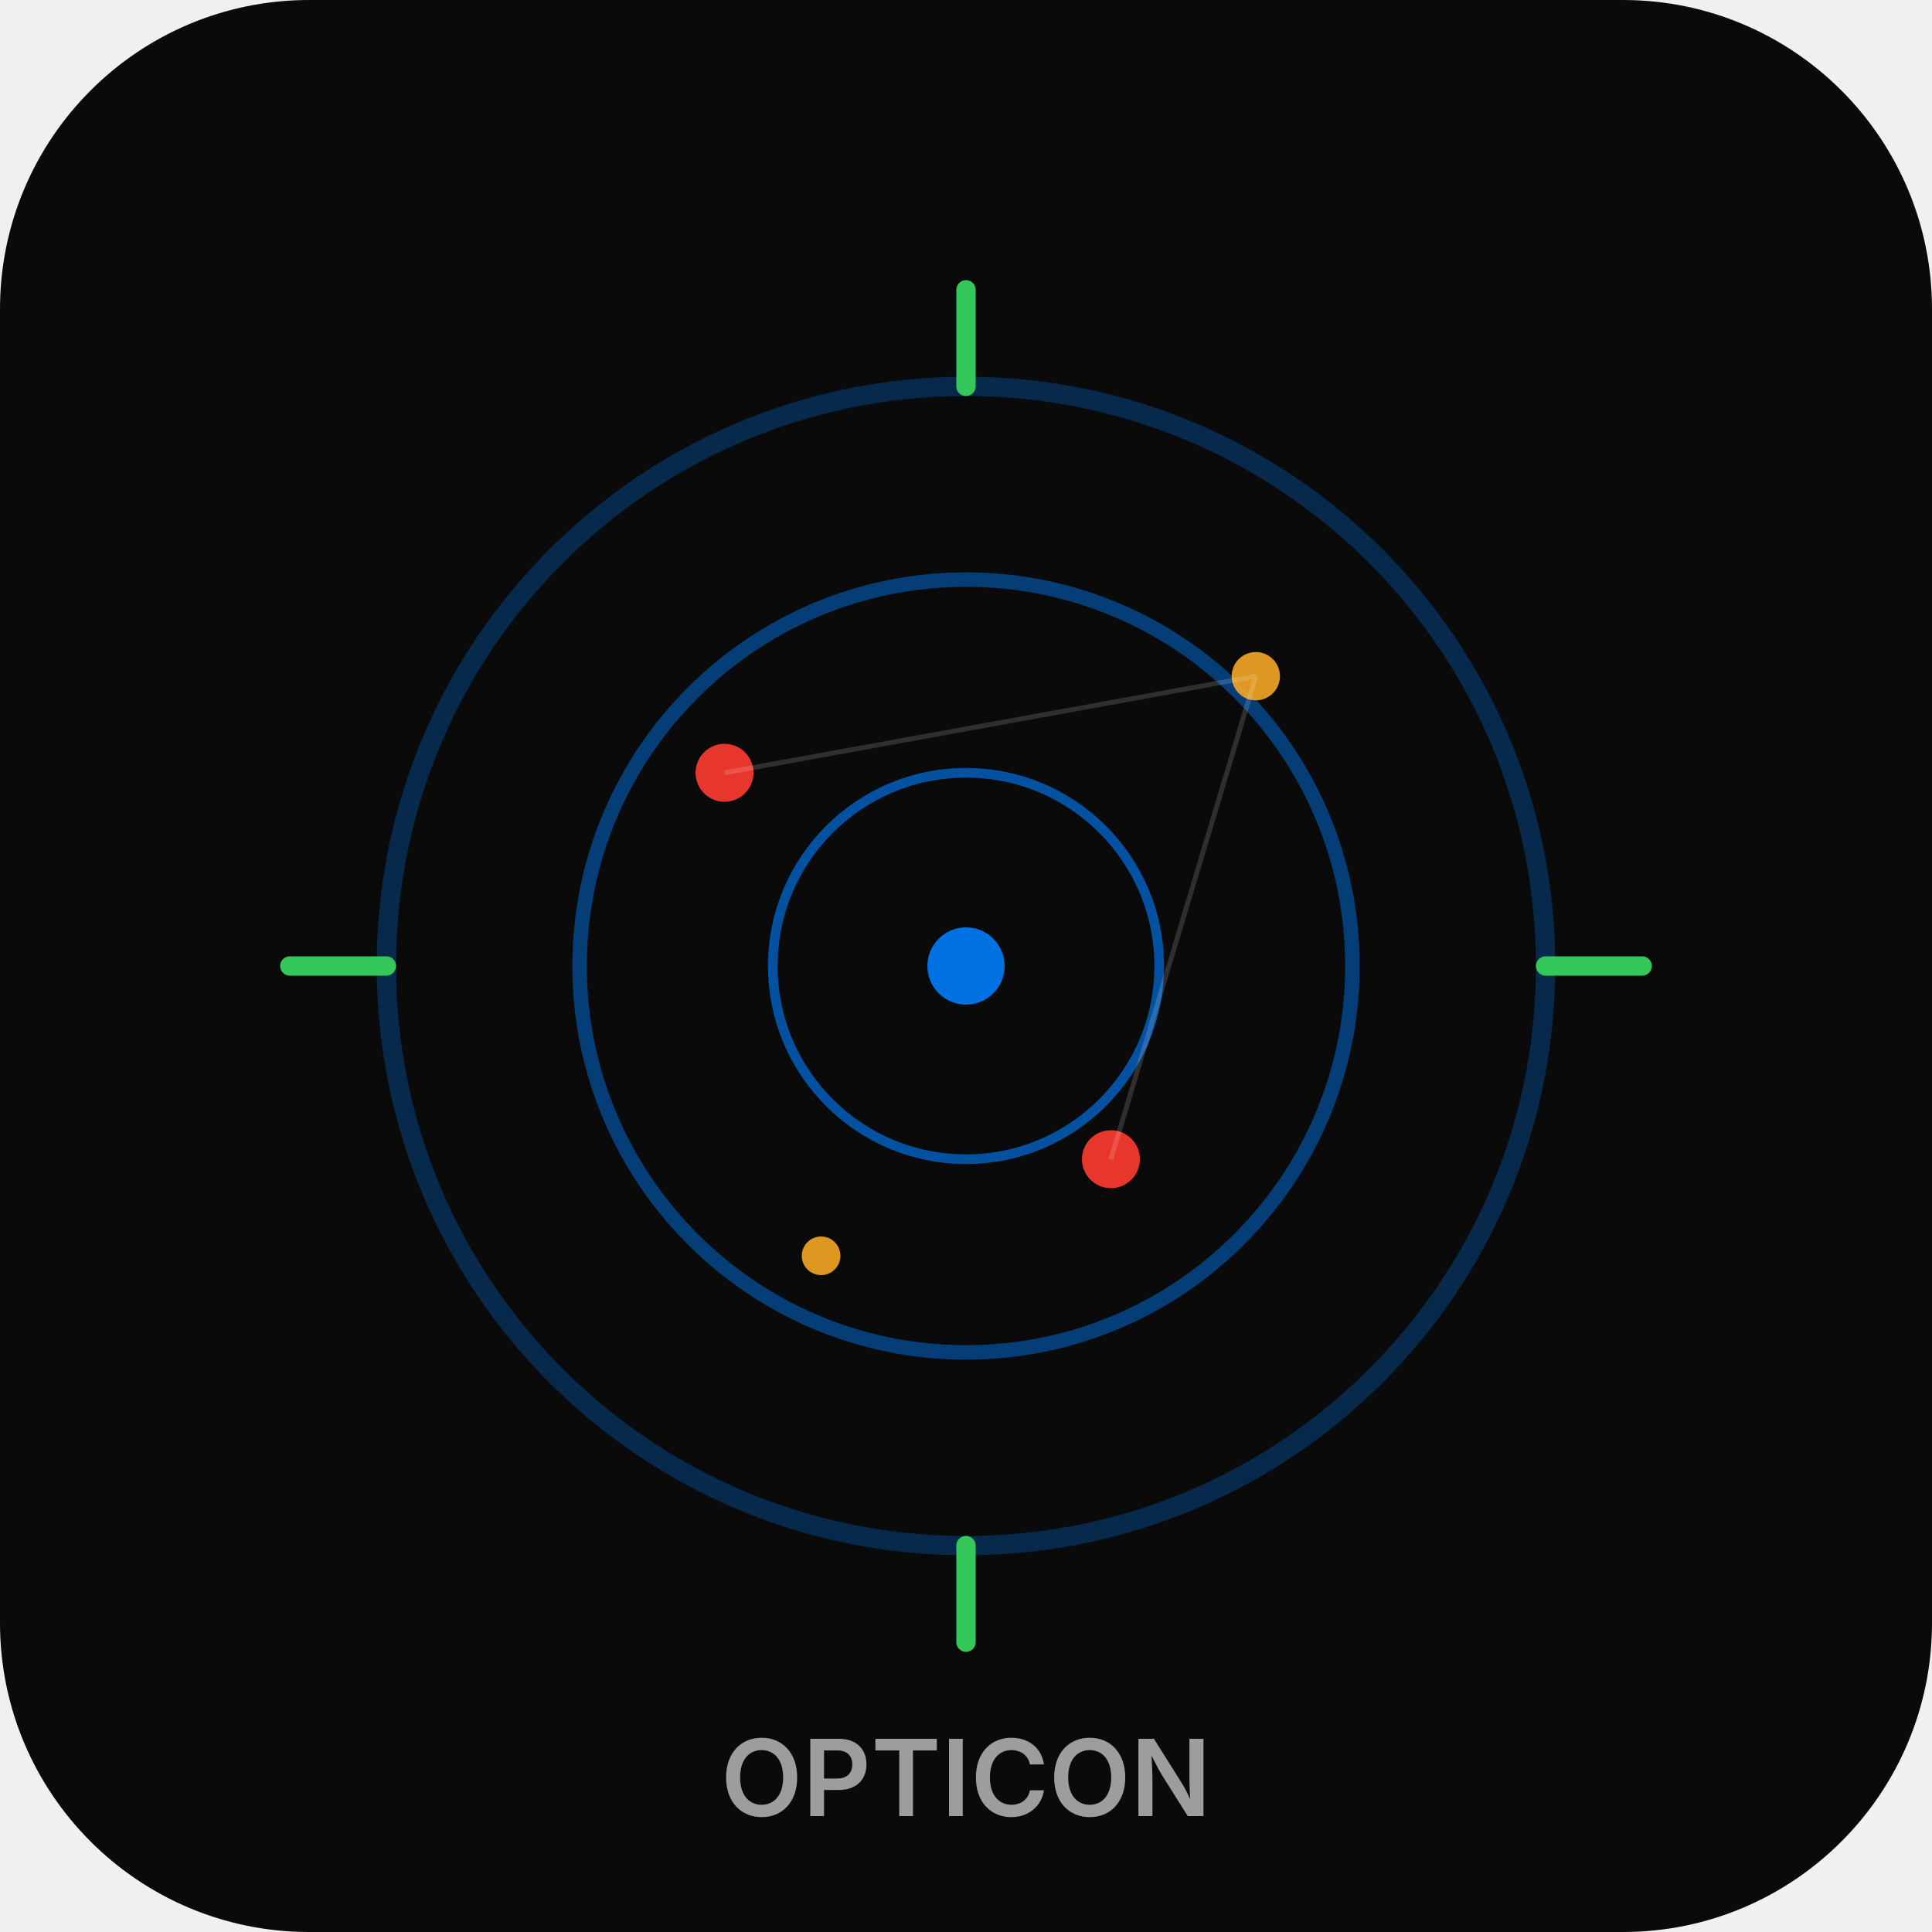
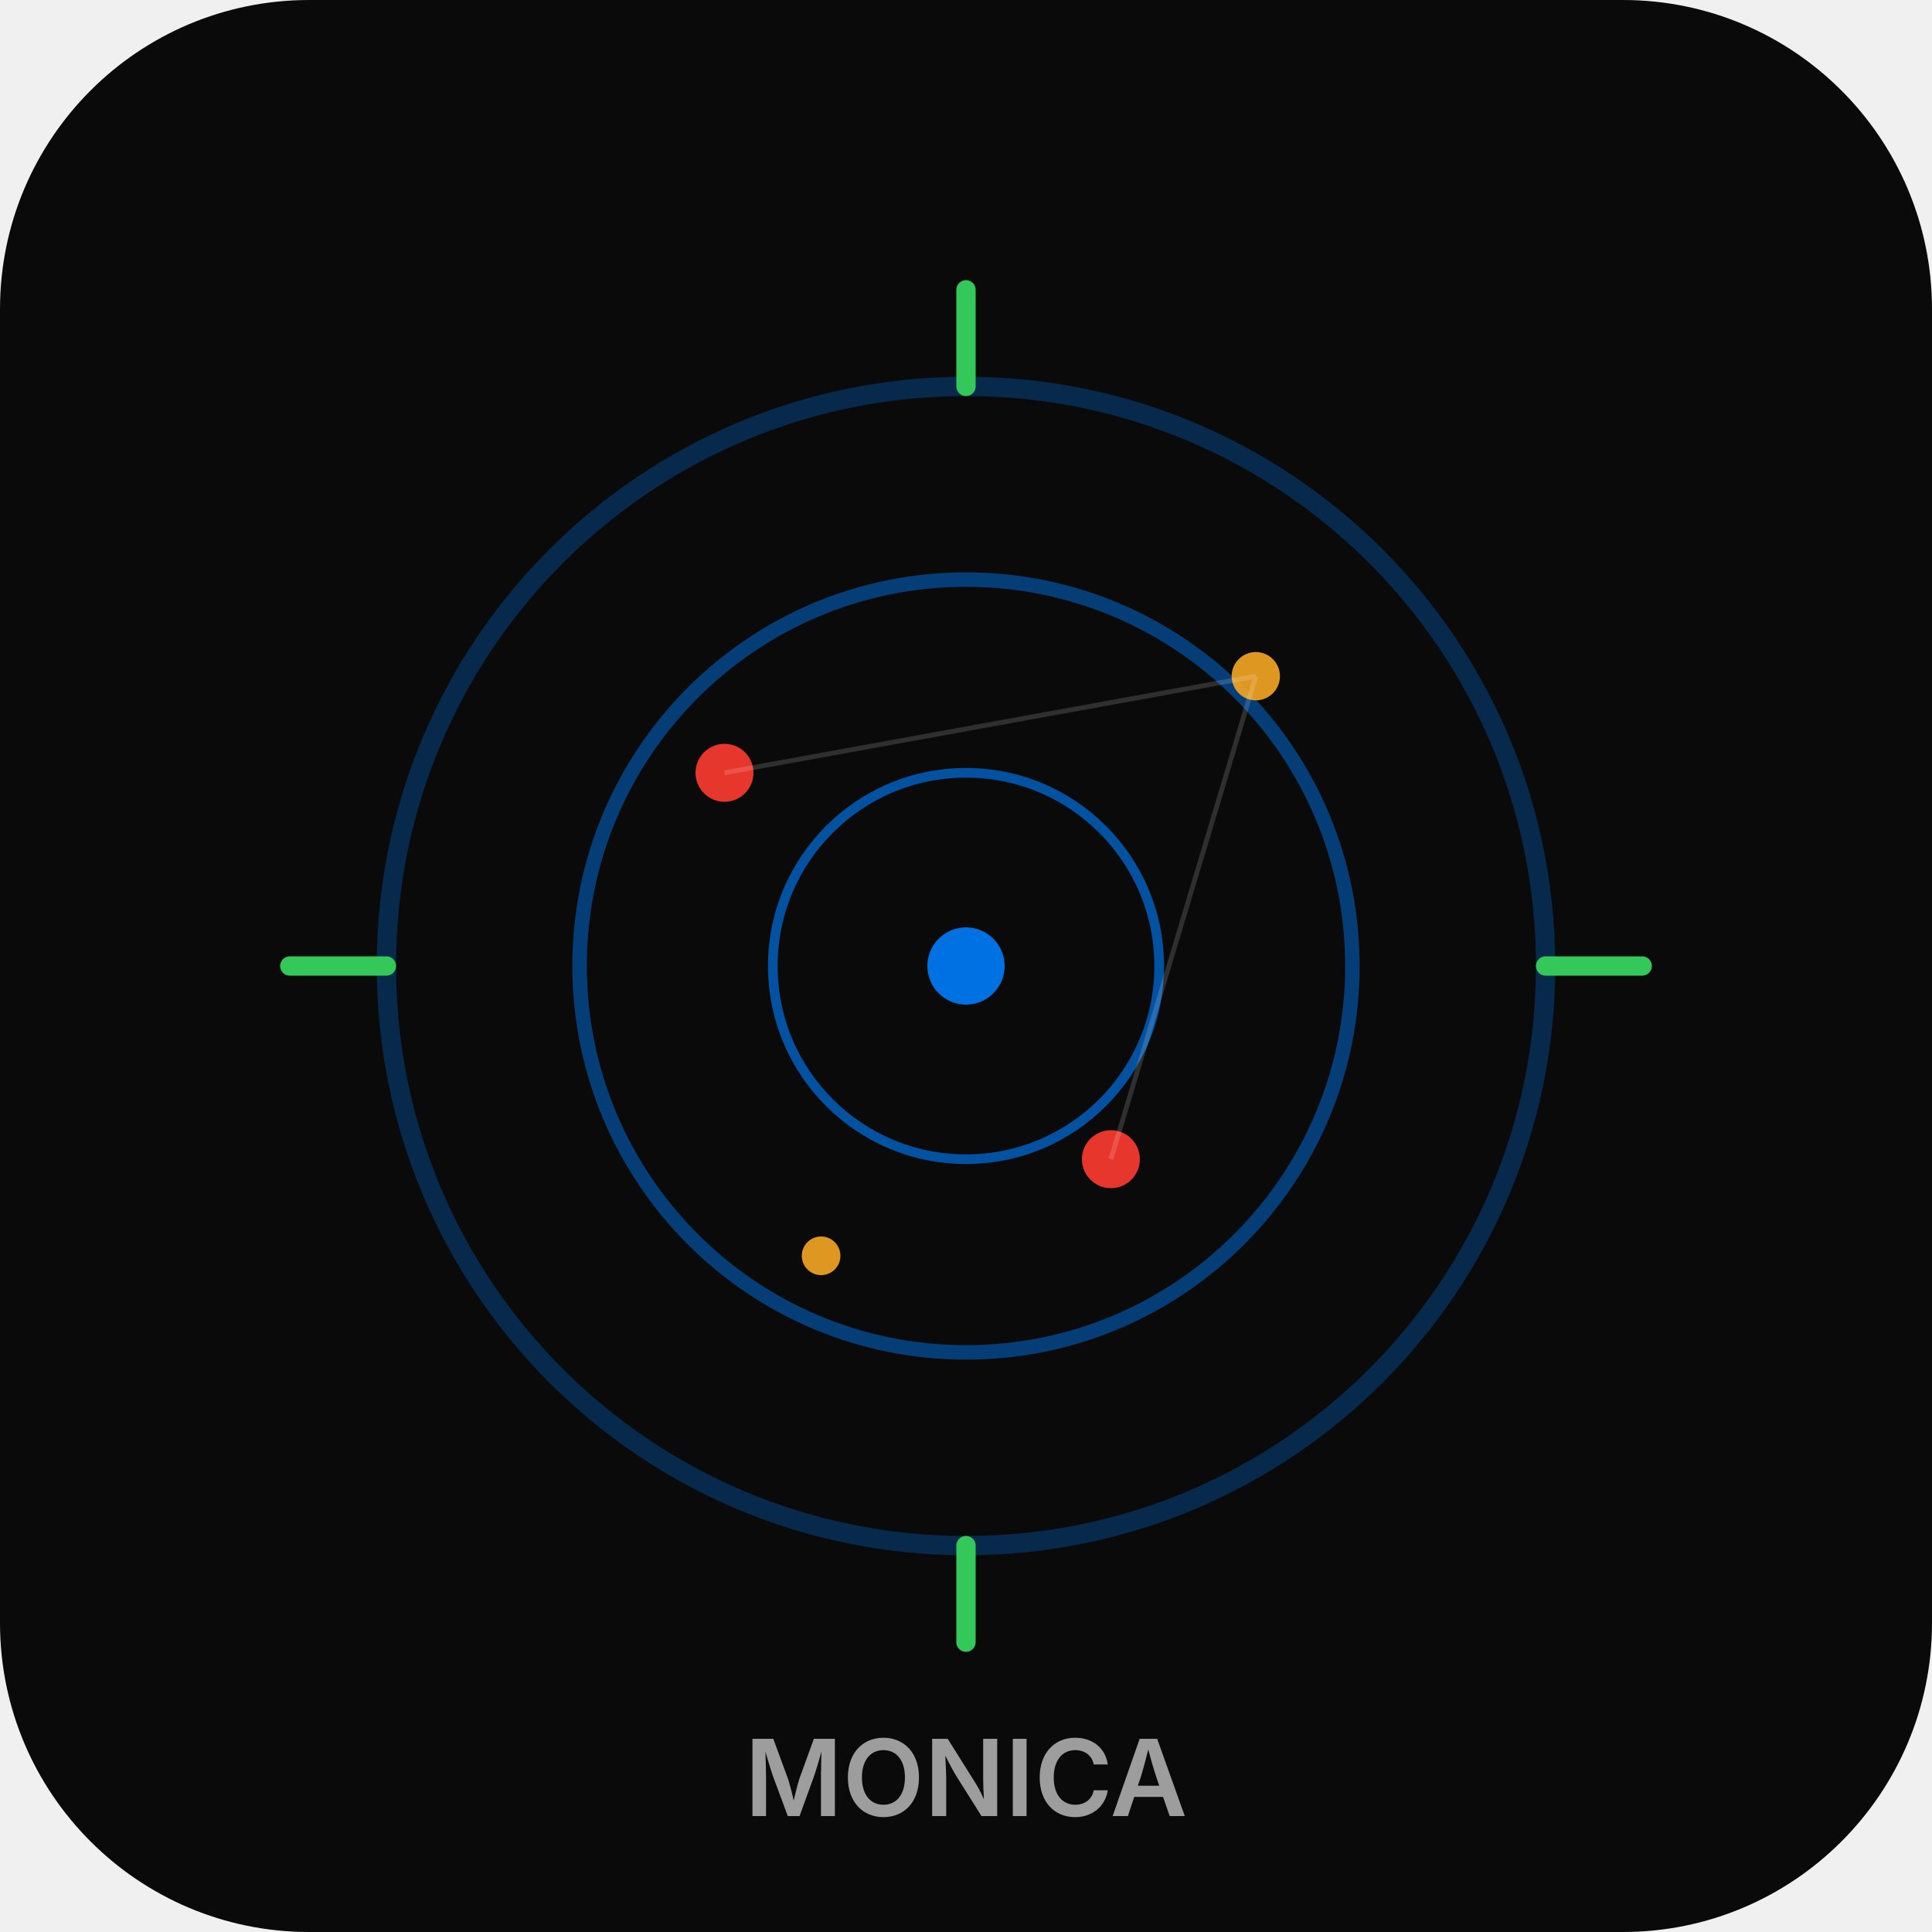
<svg xmlns="http://www.w3.org/2000/svg" width="200" height="200" viewBox="0 0 200 200">
  <rect width="200" height="200" fill="#0a0a0a" rx="32" />
  <circle cx="100" cy="100" r="60" fill="none" stroke="#0071e3" stroke-width="2" opacity=".3" />
  <circle cx="100" cy="100" r="40" fill="none" stroke="#0071e3" stroke-width="1.5" opacity=".5" />
  <circle cx="100" cy="100" r="20" fill="none" stroke="#0071e3" opacity=".7" />
  <circle cx="100" cy="100" r="4" fill="#0071e3" />
  <path stroke="#34c759" stroke-linecap="round" stroke-width="2" d="M100 40V30m0 130v10m-60-70H30m130 0h10" />
  <circle cx="75" cy="80" r="3" fill="#ff3b30" opacity=".9" />
  <circle cx="130" cy="70" r="2.5" fill="#f5a623" opacity=".9" />
  <circle cx="115" cy="120" r="3" fill="#ff3b30" opacity=".9" />
  <circle cx="85" cy="130" r="2" fill="#f5a623" opacity=".9" />
  <path stroke="#fff" stroke-width=".5" d="m75 80 55-10m0 0-15 50" opacity=".15" />
-   <text x="100" y="188" fill="#fff" font-family="-apple-system, SF Pro Display, sans-serif" font-size="11" font-weight="600" opacity=".6" text-anchor="middle">OPTICON</text>
+   <text x="100" y="188" fill="#fff" font-family="-apple-system, SF Pro Display, sans-serif" font-size="11" font-weight="600" opacity=".6" text-anchor="middle">MONICA</text>
</svg>
